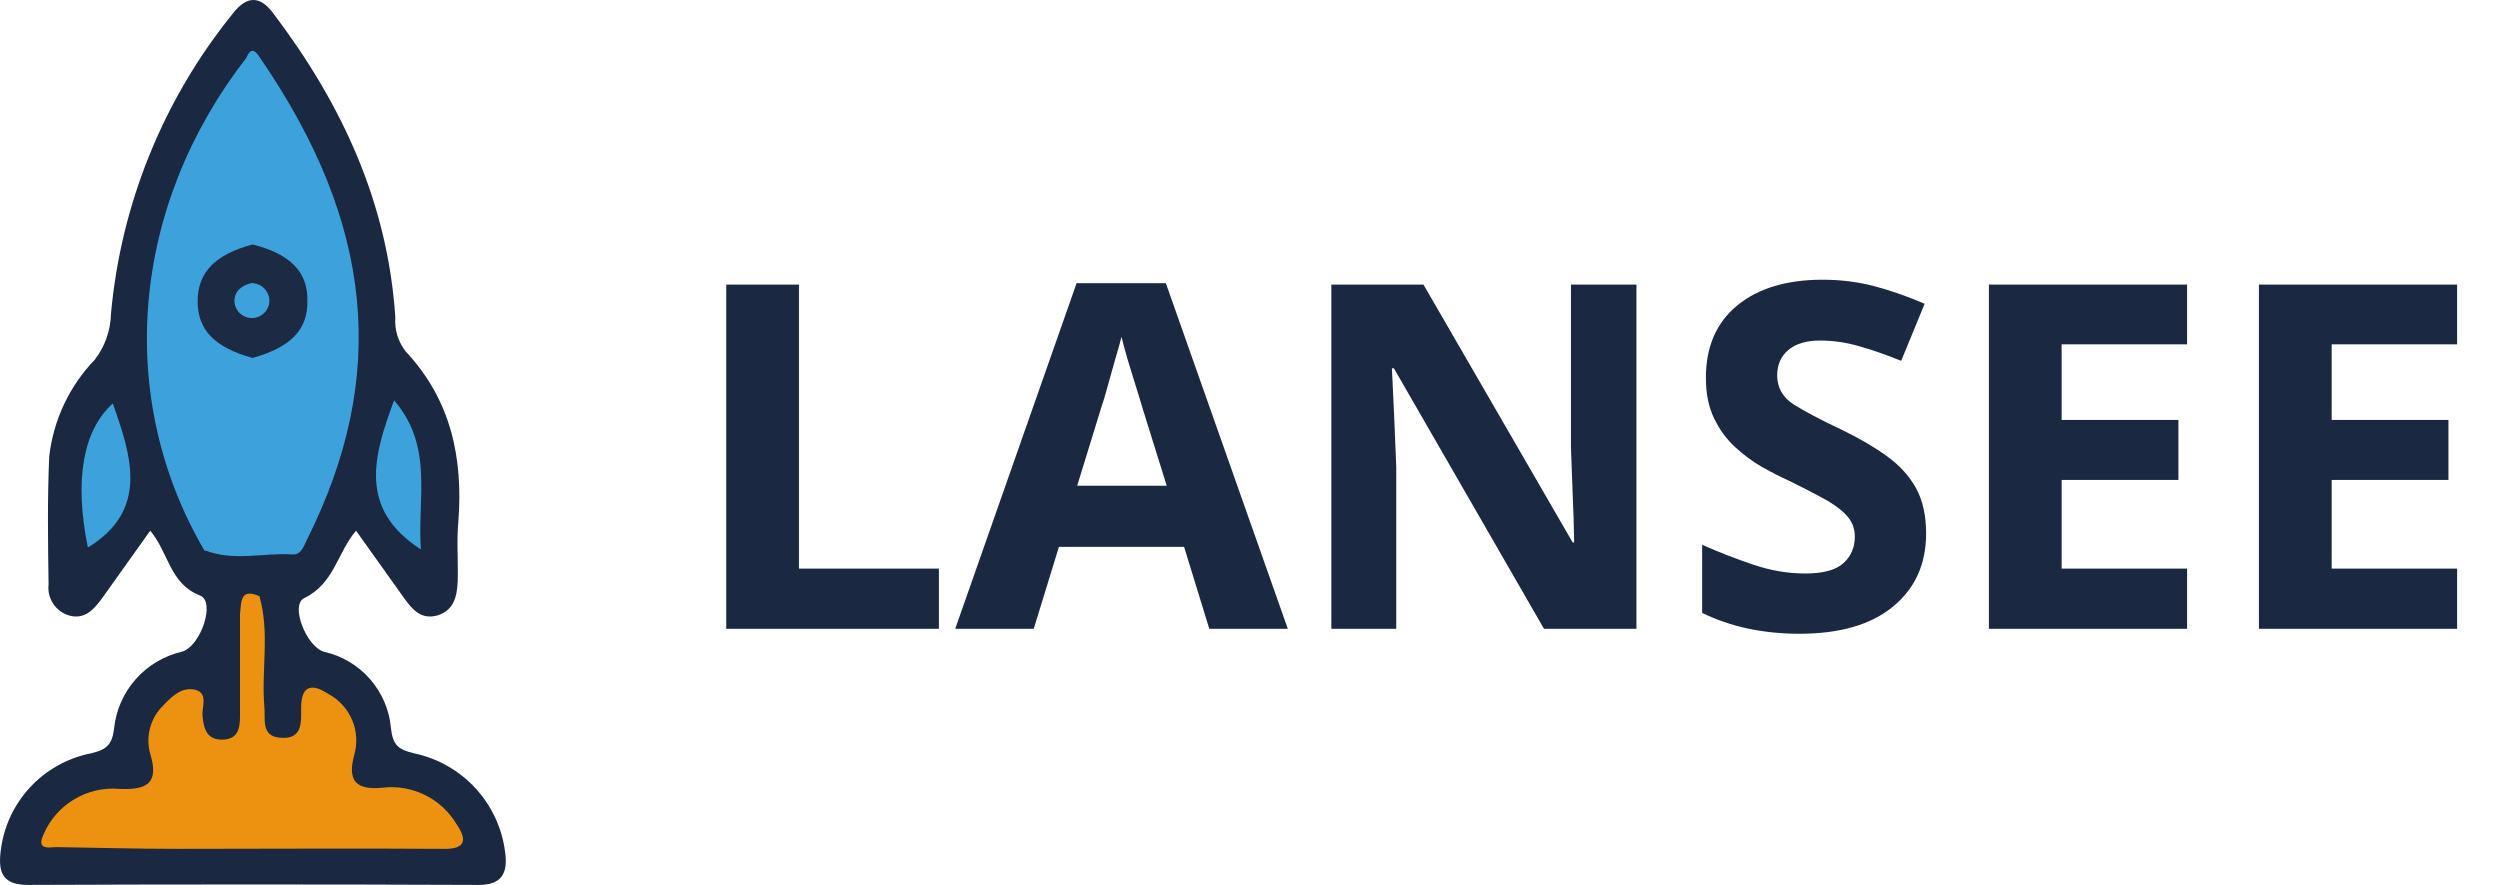
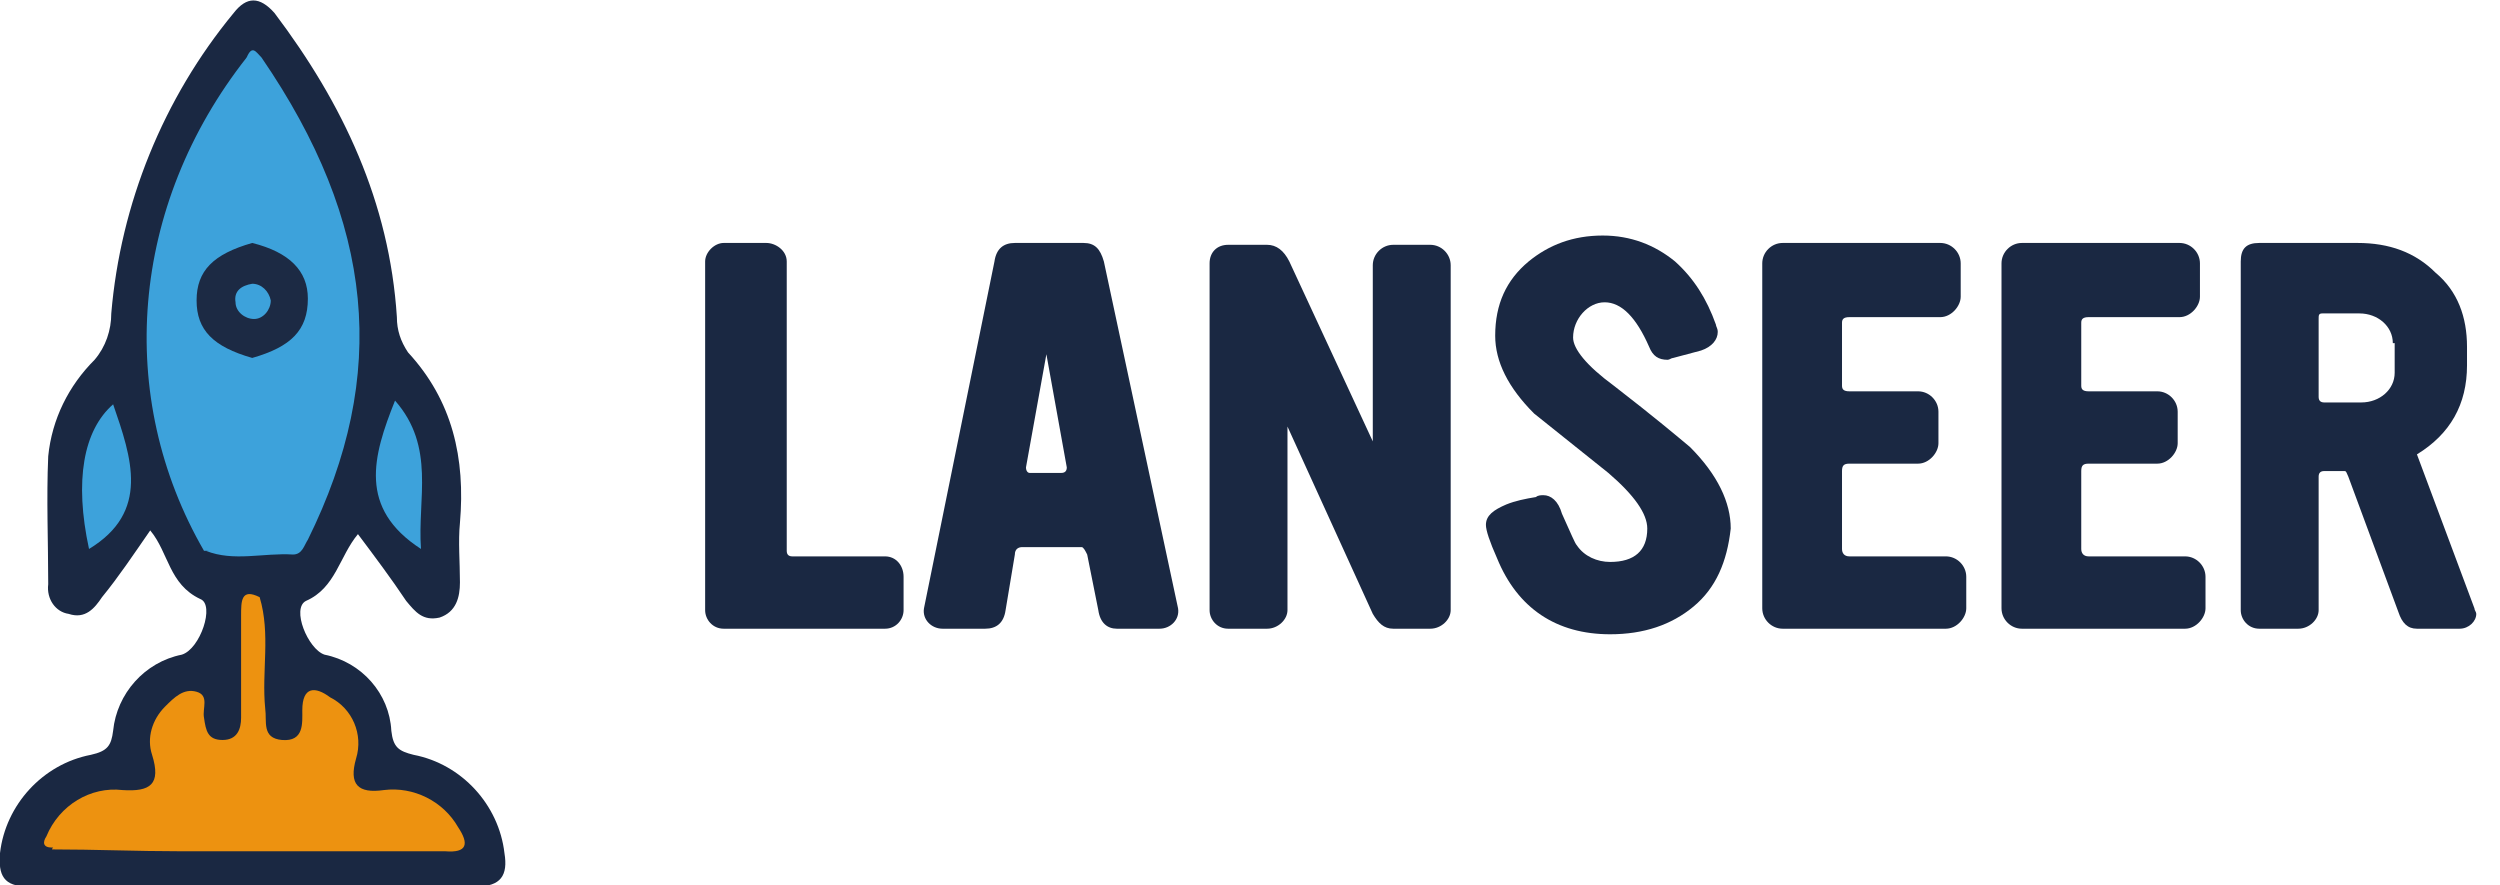
- <svg xmlns="http://www.w3.org/2000/svg" viewBox="0 0 134.821 47.723">
-   <defs>
-     <style>.a,.e{fill:#1a2842;}.b{fill:#3da2db;}.c{fill:#ed9210;}.d{fill:#1c2a44;}.e{font-size:26px;font-family:YWFTUltramagnetic-Bold, YWFT Ultramagnetic;font-weight:700;}</style>
-   </defs>
+ <svg xmlns="http://www.w3.org/2000/svg" version="1.1" id="Layer_1" x="0px" y="0px" viewBox="0 0 134.8 47.7" style="enable-background:new 0 0 134.8 47.7;" xml:space="preserve">
+   <style type="text/css">
+ 	.st0{fill:#1A2842;}
+ 	.st1{fill:#3DA2DB;}
+ 	.st2{fill:#ED9210;}
+ 	.st3{fill:#1C2A44;}
+ 	.st4{enable-background:new    ;}
+ </style>
  <g transform="translate(-11.179)">
    <g transform="translate(11.179 0)">
-       <path class="a" d="M56.21,28.62c-.908,1.278-1.749,2.455-2.59,3.632-.437.605-.942,1.177-1.782.942a1.565,1.565,0,0,1-1.11-1.682c-.034-2.287-.067-4.607.034-6.894A8.994,8.994,0,0,1,53.217,19.4a4.188,4.188,0,0,0,.874-2.455A30.048,30.048,0,0,1,60.683.706c.74-.942,1.446-.942,2.152,0,3.7,4.876,6.188,10.224,6.592,16.412A2.644,2.644,0,0,0,70,18.968c2.421,2.59,3.094,5.717,2.825,9.181-.1,1.043,0,2.119-.034,3.195-.034.807-.2,1.581-1.11,1.85-.874.235-1.345-.336-1.782-.942-.841-1.177-1.682-2.354-2.59-3.632-1.009,1.177-1.177,2.859-2.791,3.632-.774.37.1,2.59,1.043,2.892a4.642,4.642,0,0,1,3.632,4.137c.1.908.4,1.143,1.244,1.345a6.241,6.241,0,0,1,4.91,5.314c.168,1.177-.2,1.816-1.513,1.782q-12.107-.05-24.214,0c-1.345,0-1.614-.639-1.48-1.782a6.092,6.092,0,0,1,4.876-5.314c.874-.2,1.143-.5,1.244-1.345a4.757,4.757,0,0,1,3.666-4.137c1.009-.3,1.816-2.69.975-3.027C57.253,31.478,57.219,29.83,56.21,28.62Z" transform="translate(-48.108 0)" />
-       <path class="b" d="M83.153,8.539c.269-.673.538-.336.773.034,6.087,8.878,6.928,17.118,2.489,25.963-.168.336-.3.807-.773.774-1.581-.1-3.195.4-4.742-.235,2.018-.437,2.186-1.816,2.119-3.6a29.582,29.582,0,0,1,.135-6.457c.235-.639.841-.807,1.379-1.143,1.984-1.211,1.984-3.3.034-4.54-.5-.336-1.177-.437-1.412-1.11A58.212,58.212,0,0,1,83.153,8.539Z" transform="translate(-69.872 -5.411)" />
-       <path class="b" d="M77.361,25.476v7.836c0,2.993.3,2.489-2.59,2.556C69.929,27.6,70.8,17.3,77.025,9.3c.639.673.3,1.48.3,2.22.034,2.623,0,5.213,0,7.836-.168.4-.572.5-.908.706-2.152,1.278-2.152,3.43,0,4.708C76.79,24.972,77.193,25.073,77.361,25.476Z" transform="translate(-63.743 -6.172)" />
-       <path class="c" d="M67.466,95.6c.572,1.951.1,3.968.269,5.953.067.673-.2,1.614.874,1.682,1.211.1,1.11-.874,1.11-1.614,0-1.312.673-1.278,1.48-.74a2.839,2.839,0,0,1,1.379,3.3c-.37,1.379.1,1.883,1.513,1.749a4.085,4.085,0,0,1,4,1.951c.605.874.5,1.379-.74,1.345-4.776-.034-9.517,0-14.293,0-2.287,0-4.574-.067-6.861-.1.437-.807,1.244-.639,1.951-.673,2.253-.034,4.473-.034,6.726,0,1.278.034,1.816-.5,1.782-1.782-.1-2.758.269-5.482.2-8.206A3.455,3.455,0,0,1,67.466,95.6Z" transform="translate(-53.479 -63.449)" />
-       <path class="c" d="M66.483,95.327c-.605,3.935-.3,7.9-.336,11.838,0,1.278-.437,1.581-1.648,1.581a78.855,78.855,0,0,0-9.349.135c-.538,0-.471-.3-.336-.639a4.074,4.074,0,0,1,4.137-2.522c1.513.067,2.119-.336,1.648-1.883a2.641,2.641,0,0,1,.706-2.623c.471-.5,1.009-1.009,1.715-.841.74.2.336.942.4,1.446.067.673.235,1.244,1.043,1.244.841,0,.975-.572.975-1.244V96.3C65.507,95.562,65.474,94.889,66.483,95.327Z" transform="translate(-52.495 -63.176)" />
-       <path class="b" d="M62.872,64.7c1.009,2.859,1.951,5.751-1.345,7.769C60.787,68.837,61.258,66.146,62.872,64.7Z" transform="translate(-56.788 -42.941)" />
-       <path class="b" d="M109.377,64.2c2.152,2.489,1.244,5.314,1.446,8.038C107.426,70.052,108.267,67.193,109.377,64.2Z" transform="translate(-88.125 -42.609)" />
-       <path class="d" d="M82.759,45.321c-2.051-.572-2.959-1.513-2.959-3.06s.942-2.522,2.959-3.06c2.018.5,2.993,1.48,2.96,3.027C85.753,43.807,84.811,44.749,82.759,45.321Z" transform="translate(-69.142 -26.017)" />
-       <path class="b" d="M86.608,45.4a.965.965,0,0,1,.975.908.942.942,0,0,1-1.883.067C85.7,45.837,86.07,45.535,86.608,45.4Z" transform="translate(-73.057 -30.132)" />
+       <path class="st0" d="M8.1,28.6c-0.9,1.3-1.7,2.5-2.6,3.6c-0.4,0.6-0.9,1.2-1.8,0.9C3,33,2.5,32.3,2.6,31.5c0-2.3-0.1-4.6,0-6.9    c0.2-2,1.1-3.8,2.5-5.2C5.7,18.7,6,17.8,6,16.9C6.5,11,8.8,5.3,12.6,0.7c0.7-0.9,1.4-0.9,2.2,0c3.7,4.9,6.2,10.2,6.6,16.4    c0,0.7,0.2,1.3,0.6,1.9c2.4,2.6,3.1,5.7,2.8,9.2c-0.1,1,0,2.1,0,3.2c0,0.8-0.2,1.6-1.1,1.9c-0.9,0.2-1.3-0.3-1.8-0.9    c-0.8-1.2-1.7-2.4-2.6-3.6c-1,1.2-1.2,2.9-2.8,3.6c-0.8,0.4,0.1,2.6,1,2.9c2,0.4,3.5,2.1,3.6,4.1c0.1,0.9,0.4,1.1,1.2,1.3    c2.6,0.5,4.6,2.7,4.9,5.3c0.2,1.2-0.2,1.8-1.5,1.8c-8.1,0-16.1,0-24.2,0c-1.3,0-1.6-0.6-1.5-1.8c0.3-2.6,2.3-4.8,4.9-5.3    c0.9-0.2,1.1-0.5,1.2-1.3c0.2-2,1.7-3.7,3.7-4.1c1-0.3,1.8-2.7,1-3C9.1,31.5,9.1,29.8,8.1,28.6z" />
+       <path class="st1" d="M13.3,3.1c0.3-0.7,0.5-0.3,0.8,0c6.1,8.9,6.9,17.1,2.5,26c-0.2,0.3-0.3,0.8-0.8,0.8c-1.6-0.1-3.2,0.4-4.7-0.2    c2-0.4,2.2-1.8,2.1-3.6c-0.2-2.2-0.1-4.3,0.1-6.5c0.2-0.6,0.8-0.8,1.4-1.1c2-1.2,2-3.3,0-4.5c-0.5-0.3-1.2-0.4-1.4-1.1    C13,9.6,13,6.4,13.3,3.1z" />
+       <path class="st1" d="M13.6,19.3v7.8c0,3,0.3,2.5-2.6,2.6c-4.8-8.3-4-18.6,2.3-26.6c0.6,0.7,0.3,1.5,0.3,2.2c0,2.6,0,5.2,0,7.8    c-0.2,0.4-0.6,0.5-0.9,0.7c-2.2,1.3-2.2,3.4,0,4.7C13,18.8,13.5,18.9,13.6,19.3z" />
+       <path class="st2" d="M14,32.2c0.6,2,0.1,4,0.3,6c0.1,0.7-0.2,1.6,0.9,1.7c1.2,0.1,1.1-0.9,1.1-1.6c0-1.3,0.7-1.3,1.5-0.7    c1.2,0.6,1.8,2,1.4,3.3c-0.4,1.4,0.1,1.9,1.5,1.7c1.6-0.2,3.2,0.6,4,2c0.6,0.9,0.5,1.4-0.7,1.3c-4.8,0-9.5,0-14.3,0    c-2.3,0-4.6-0.1-6.9-0.1C3.2,44.9,4,45,4.7,45c2.3,0,4.5,0,6.7,0c1.3,0,1.8-0.5,1.8-1.8c-0.1-2.8,0.3-5.5,0.2-8.2    C13.1,34,13.4,33,14,32.2z" />
+       <path class="st2" d="M14,32.2c-0.6,3.9-0.3,7.9-0.3,11.8c0,1.3-0.4,1.6-1.6,1.6c-3.1-0.1-6.2-0.1-9.3,0.1c-0.5,0-0.5-0.3-0.3-0.6    c0.7-1.7,2.4-2.7,4.1-2.5c1.5,0.1,2.1-0.3,1.6-1.9c-0.3-0.9,0-1.9,0.7-2.6c0.5-0.5,1-1,1.7-0.8c0.7,0.2,0.3,0.9,0.4,1.4    c0.1,0.7,0.2,1.2,1,1.2c0.8,0,1-0.6,1-1.2v-5.5C13,32.4,13,31.7,14,32.2z" />
+       <path class="st1" d="M6.1,21.8c1,2.9,2,5.8-1.3,7.8C4,25.9,4.5,23.2,6.1,21.8z" />
+       <path class="st1" d="M21.3,21.6c2.2,2.5,1.2,5.3,1.4,8C19.3,27.4,20.1,24.6,21.3,21.6z" />
+       <path class="st3" d="M13.6,19.3c-2.1-0.6-3-1.5-3-3.1s0.9-2.5,3-3.1c2,0.5,3,1.5,3,3C16.6,17.8,15.7,18.7,13.6,19.3z" />
+       <path class="st1" d="M13.6,15.3c0.5,0,0.9,0.4,1,0.9c0,0.5-0.4,1-0.9,1c-0.5,0-1-0.4-1-0.9C12.6,15.7,13,15.4,13.6,15.3z" />
    </g>
-     <g transform="translate(48 4.912)">
-       <text class="e" transform="translate(0 29)">
-         <tspan x="0" y="0">LANSEER</tspan>
-       </text>
+     <g class="st4">
+       <path class="st0" d="M59.9,32.9c0,0.5-0.4,1-1,1h-8.7c-0.6,0-1-0.5-1-1V14.1c0-0.5,0.5-1,1-1h2.3c0.5,0,1.1,0.4,1.1,1v15.6    c0,0.2,0.1,0.3,0.3,0.3h5c0.6,0,1,0.5,1,1.1V32.9z" />
+       <path class="st0" d="M74.7,32.8c0.1,0.6-0.4,1.1-1,1.1h-2.3c-0.5,0-0.9-0.3-1-1l-0.6-3c-0.1-0.2-0.2-0.4-0.3-0.4h-3.2    c-0.2,0-0.4,0.1-0.4,0.4l-0.5,3c-0.1,0.7-0.5,1-1.1,1h-2.3c-0.6,0-1.1-0.5-1-1.1l3.8-18.7c0.1-0.7,0.5-1,1.1-1h3.7    c0.6,0,0.9,0.3,1.1,1L74.7,32.8z M67.6,19.1l-1.1,6.1c0,0.2,0.1,0.3,0.2,0.3h1.7c0.2,0,0.3-0.1,0.3-0.3L67.6,19.1z" />
+       <path class="st0" d="M89.4,32.9c0,0.5-0.5,1-1.1,1h-2c-0.5,0-0.8-0.3-1.1-0.8L80.6,23v9.9c0,0.5-0.5,1-1.1,1h-2.1    c-0.6,0-1-0.5-1-1V14.2c0-0.6,0.4-1,1-1h2.1c0.5,0,0.9,0.3,1.2,0.9l4.5,9.7v-9.5c0-0.6,0.5-1.1,1.1-1.1h2c0.6,0,1.1,0.5,1.1,1.1    V32.9z" />
+       <path class="st0" d="M102.5,32.7c-1.2,1-2.7,1.5-4.5,1.5c-2.9,0-5-1.4-6.1-4.1c-0.4-0.9-0.6-1.5-0.6-1.8c0-0.5,0.4-0.8,1.1-1.1    c0.5-0.2,1-0.3,1.6-0.4c0.1-0.1,0.3-0.1,0.4-0.1c0.4,0,0.8,0.3,1,1c0.5,1.1,0.7,1.6,0.8,1.7c0.4,0.6,1.1,0.9,1.8,0.9    c1.3,0,2-0.6,2-1.8c0-0.8-0.7-1.8-2.1-3l-4-3.2c-1.4-1.4-2.1-2.8-2.1-4.2c0-1.7,0.6-3,1.8-4c1.1-0.9,2.4-1.4,4-1.4    c1.5,0,2.8,0.5,3.9,1.4c1,0.9,1.7,2,2.2,3.4c0,0.1,0.1,0.2,0.1,0.4c0,0.4-0.3,0.8-0.9,1l-1.5,0.4c-0.1,0-0.2,0.1-0.3,0.1    c-0.5,0-0.8-0.2-1-0.7c-0.7-1.6-1.5-2.4-2.4-2.4c-0.9,0-1.7,0.9-1.7,1.9c0,0.6,0.7,1.5,2.2,2.6c2.2,1.7,3.5,2.8,4.1,3.3    c1.5,1.5,2.2,3,2.2,4.4C104.3,30.3,103.7,31.7,102.5,32.7z" />
+       <path class="st0" d="M117.2,32.8c0,0.5-0.5,1.1-1.1,1.1h-8.8c-0.6,0-1.1-0.5-1.1-1.1V14.2c0-0.6,0.5-1.1,1.1-1.1h8.5    c0.6,0,1.1,0.5,1.1,1.1v1.8c0,0.5-0.5,1.1-1.1,1.1h-4.9c-0.3,0-0.4,0.1-0.4,0.3v3.4c0,0.2,0.1,0.3,0.4,0.3h3.7    c0.6,0,1.1,0.5,1.1,1.1v1.7c0,0.5-0.5,1.1-1.1,1.1h-3.7c-0.3,0-0.4,0.1-0.4,0.4v4.2c0,0.2,0.1,0.4,0.4,0.4h5.2    c0.6,0,1.1,0.5,1.1,1.1V32.8z" />
+       <path class="st0" d="M130.1,32.8c0,0.5-0.5,1.1-1.1,1.1h-8.8c-0.6,0-1.1-0.5-1.1-1.1V14.2c0-0.6,0.5-1.1,1.1-1.1h8.5    c0.6,0,1.1,0.5,1.1,1.1v1.8c0,0.5-0.5,1.1-1.1,1.1h-4.9c-0.3,0-0.4,0.1-0.4,0.3v3.4c0,0.2,0.1,0.3,0.4,0.3h3.7    c0.6,0,1.1,0.5,1.1,1.1v1.7c0,0.5-0.5,1.1-1.1,1.1h-3.7c-0.3,0-0.4,0.1-0.4,0.4v4.2c0,0.2,0.1,0.4,0.4,0.4h5.2    c0.6,0,1.1,0.5,1.1,1.1V32.8z" />
+       <path class="st0" d="M144.6,32.8c0,0.1,0.1,0.2,0.1,0.3c0,0.4-0.4,0.8-0.9,0.8h-2.3c-0.5,0-0.8-0.3-1-0.9l-2.7-7.3    c-0.1-0.2-0.1-0.3-0.2-0.3h-1.1c-0.2,0-0.3,0.1-0.3,0.3v7.2c0,0.5-0.5,1-1.1,1H133c-0.6,0-1-0.5-1-1V14.1c0-0.7,0.3-1,1-1h5.3    c1.7,0,3.1,0.5,4.2,1.6c1.2,1,1.7,2.4,1.7,4v1c0,2.1-0.9,3.7-2.7,4.8L144.6,32.8z M140.2,18.5c0-0.9-0.8-1.6-1.8-1.6h-2    c-0.2,0-0.2,0.1-0.2,0.3v4.2c0,0.2,0.1,0.3,0.3,0.3h2c1,0,1.8-0.7,1.8-1.6V18.5z" />
    </g>
  </g>
</svg>
